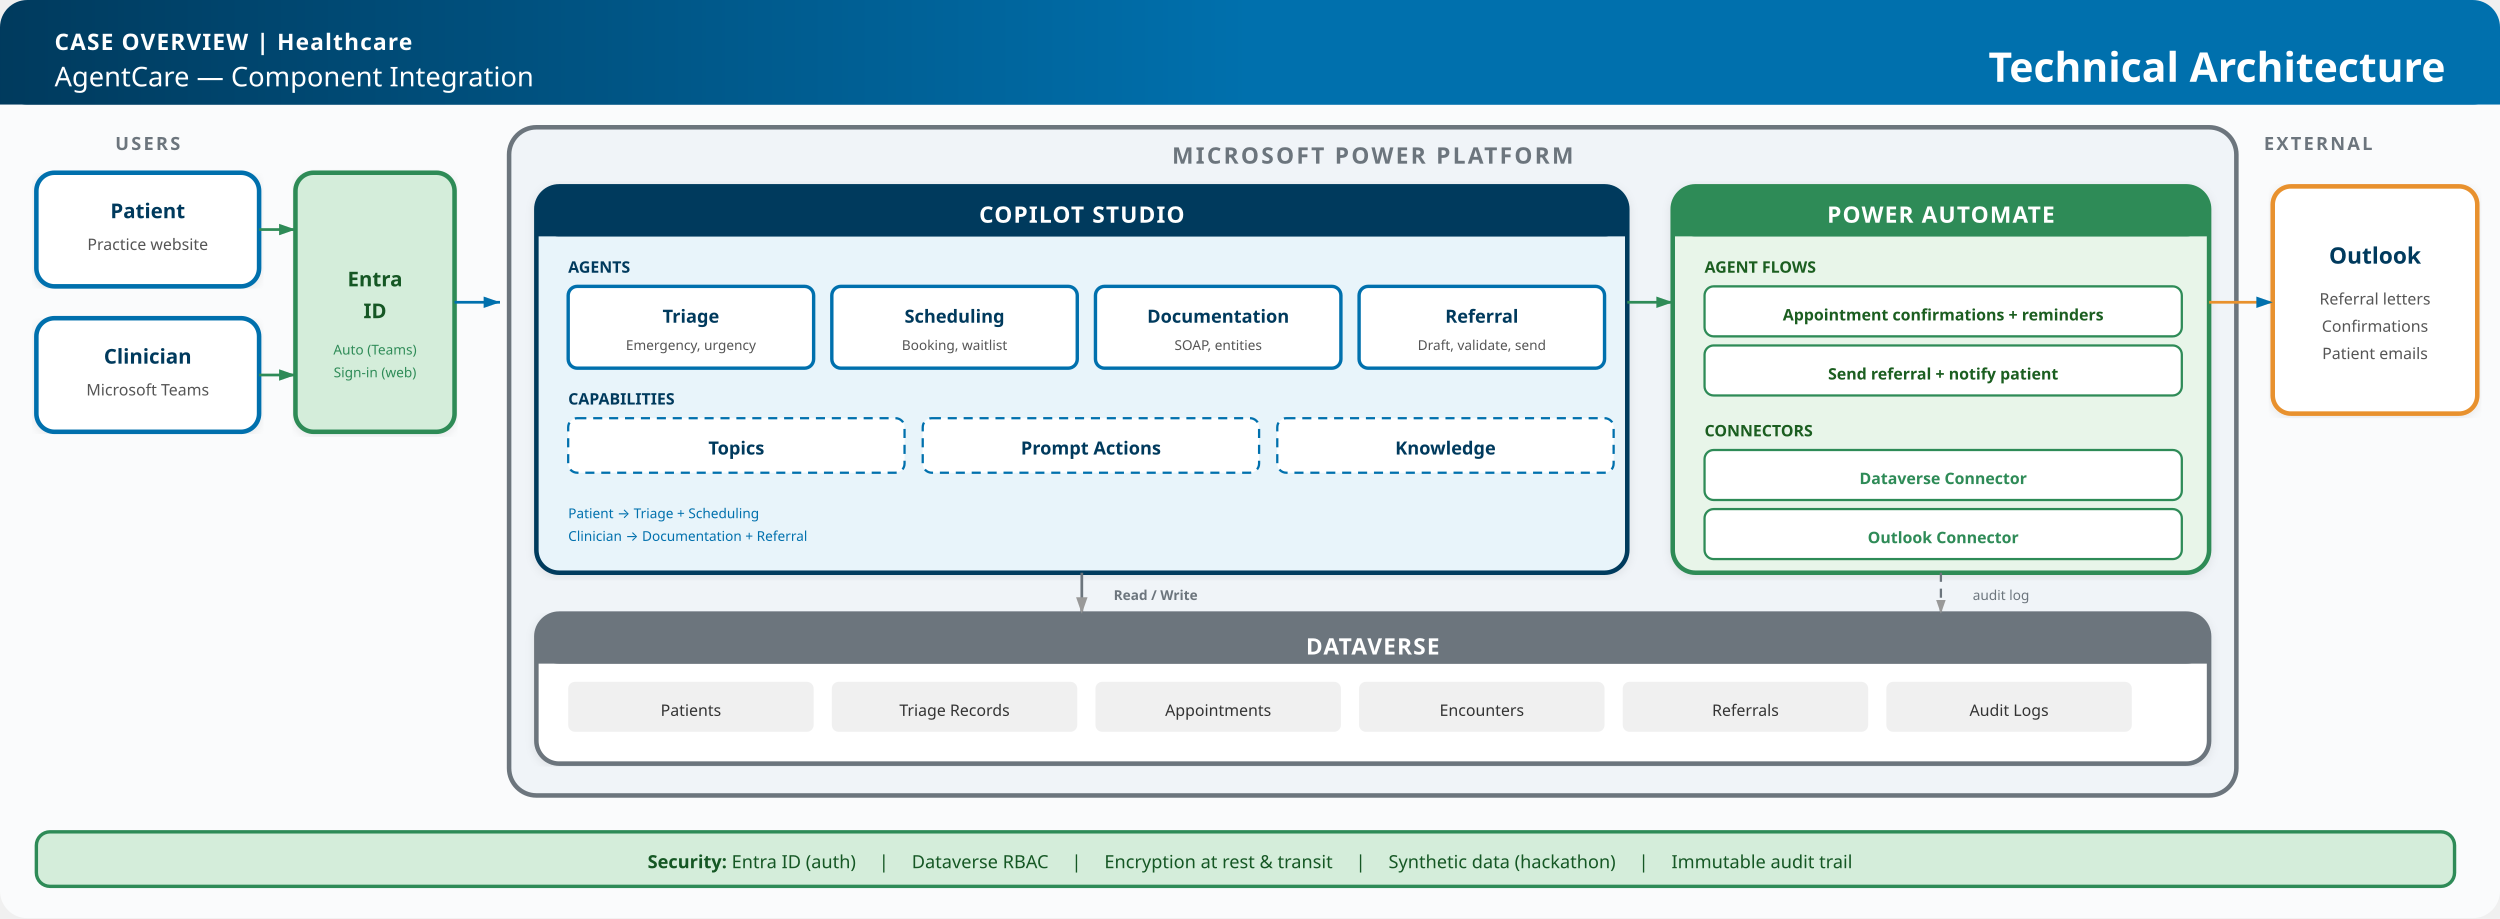
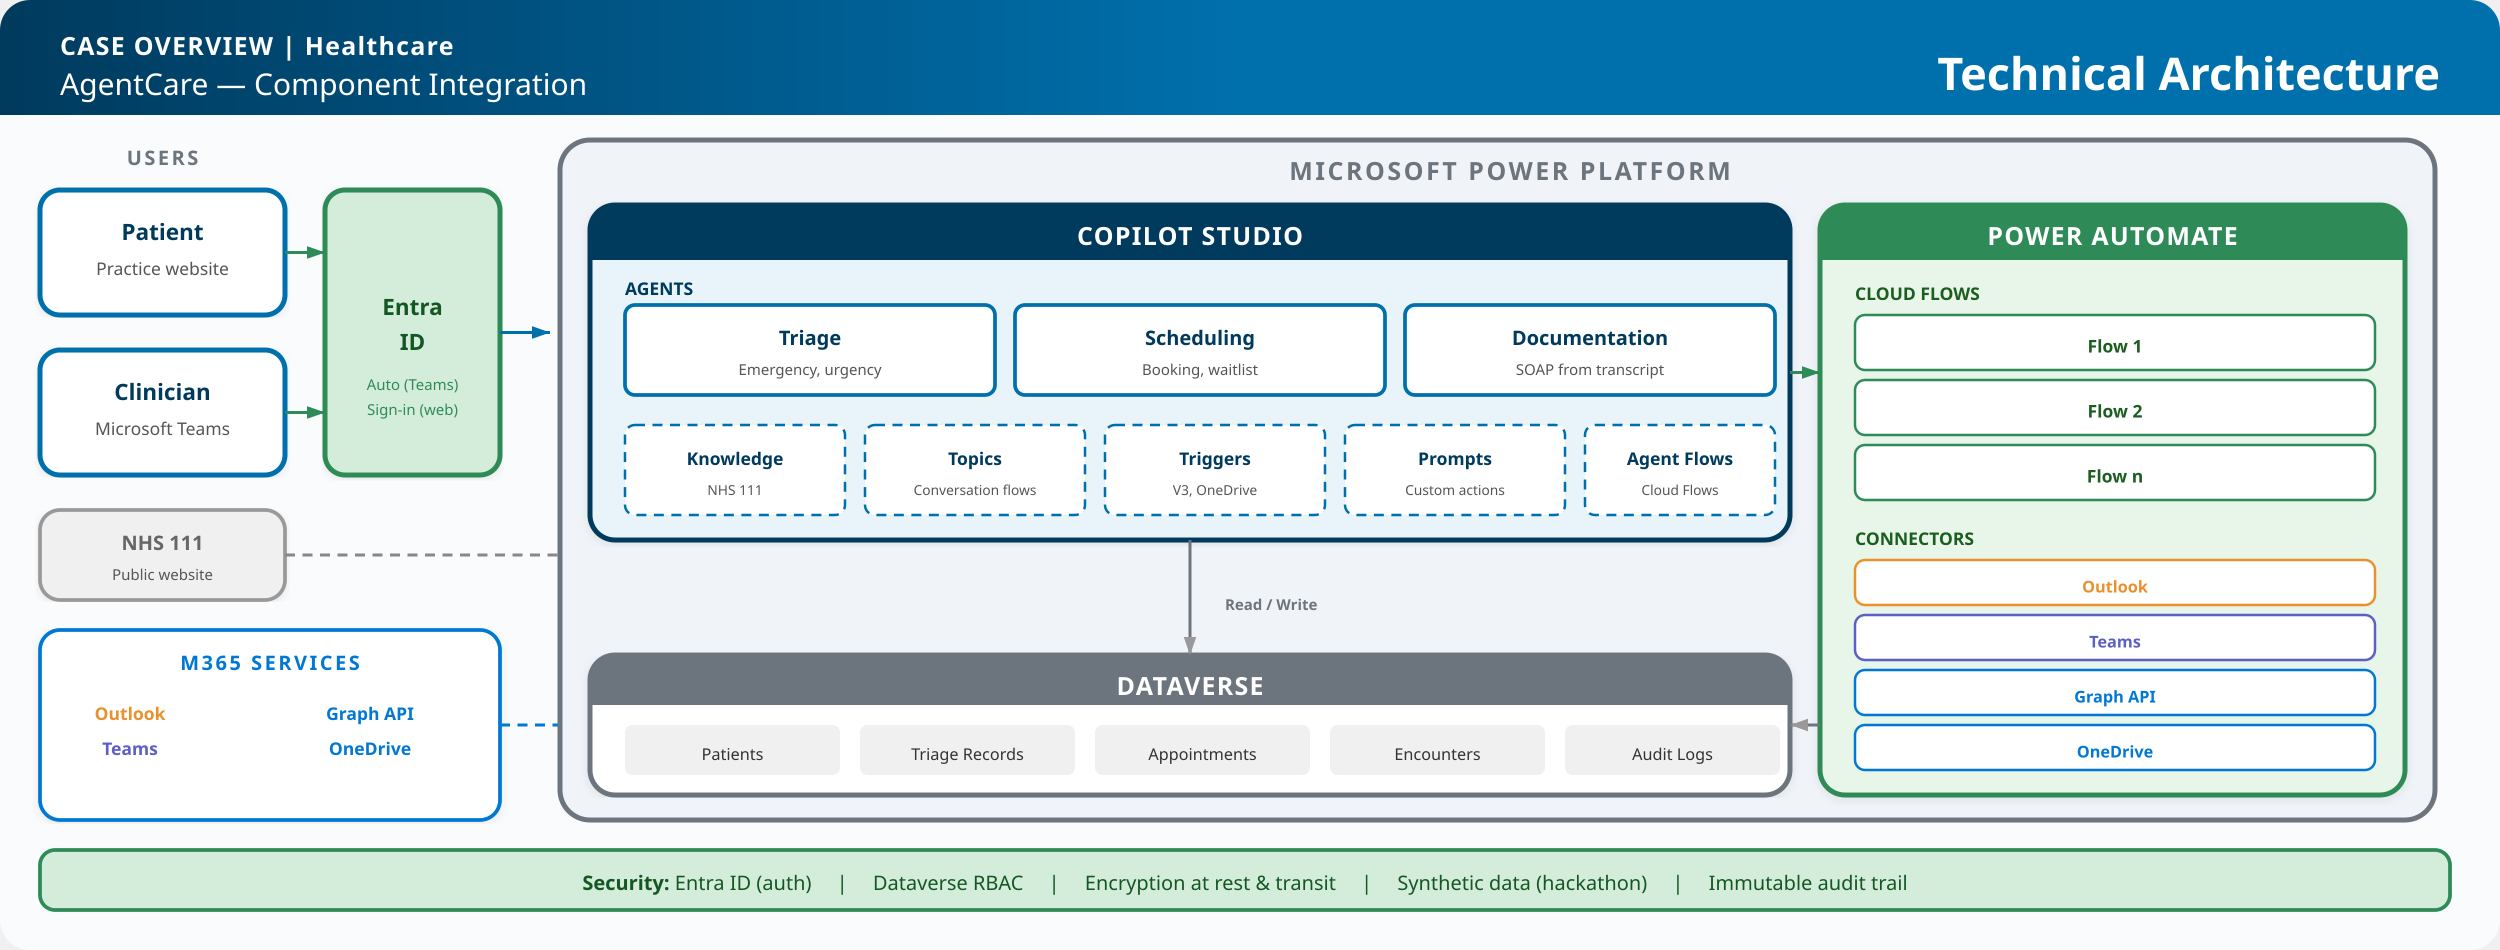
- <svg xmlns="http://www.w3.org/2000/svg" viewBox="0 0 1100 404" font-family="'Segoe UI', -apple-system, sans-serif">
+ <svg xmlns="http://www.w3.org/2000/svg" viewBox="0 0 1000 380" font-family="'Segoe UI', -apple-system, sans-serif">
  <defs>
    <filter id="shadow" x="-2%" y="-2%" width="104%" height="104%">
      <feDropShadow dx="0" dy="1" stdDeviation="2" flood-opacity="0.08" />
    </filter>
    <marker id="arr" viewBox="0 0 10 7" refX="10" refY="3.5" markerWidth="6" markerHeight="5" orient="auto">
      <polygon points="0 0, 10 3.5, 0 7" fill="#0070AD" />
    </marker>
    <marker id="arrGrey" viewBox="0 0 10 7" refX="10" refY="3.5" markerWidth="6" markerHeight="5" orient="auto">
      <polygon points="0 0, 10 3.5, 0 7" fill="#999" />
    </marker>
    <marker id="arrGreen" viewBox="0 0 10 7" refX="10" refY="3.5" markerWidth="6" markerHeight="5" orient="auto">
      <polygon points="0 0, 10 3.5, 0 7" fill="#2E8B57" />
    </marker>
    <linearGradient id="headerGrad" x1="0" y1="0" x2="1" y2="0">
      <stop offset="0%" stop-color="#003A5D" />
      <stop offset="50%" stop-color="#0070AD" />
      <stop offset="100%" stop-color="#0070AD" />
    </linearGradient>
  </defs>
-   <rect width="1100" height="404" rx="12" fill="#FAFBFC" />
-   <rect width="1100" height="46" rx="12" fill="url(#headerGrad)" />
-   <rect y="34" width="1100" height="12" fill="url(#headerGrad)" />
+   <rect width="1000" height="380" rx="12" fill="#FAFBFC" />
+   <rect width="1000" height="46" rx="12" fill="url(#headerGrad)" />
+   <rect y="34" width="1000" height="12" fill="url(#headerGrad)" />
  <text x="24" y="22" fill="white" font-size="10" font-weight="600" letter-spacing="0.5">CASE OVERVIEW | Healthcare</text>
-   <text x="1076" y="36" text-anchor="end" fill="white" font-size="18" font-weight="700">Technical Architecture</text>
+   <text x="976" y="36" text-anchor="end" fill="white" font-size="18" font-weight="700">Technical Architecture</text>
  <text x="24" y="38" fill="white" font-size="12" font-weight="400">AgentCare — Component Integration</text>
  <text x="65" y="66" text-anchor="middle" font-size="8" font-weight="700" fill="#6C757D" letter-spacing="1">USERS</text>
  <rect x="16" y="76" width="98" height="50" rx="8" fill="white" stroke="#0070AD" stroke-width="2" filter="url(#shadow)" />
  <text x="65" y="96" text-anchor="middle" font-size="9" font-weight="700" fill="#003A5D">Patient</text>
  <text x="65" y="110" text-anchor="middle" font-size="7" fill="#555">Practice website</text>
  <rect x="16" y="140" width="98" height="50" rx="8" fill="white" stroke="#0070AD" stroke-width="2" filter="url(#shadow)" />
  <text x="65" y="160" text-anchor="middle" font-size="9" font-weight="700" fill="#003A5D">Clinician</text>
  <text x="65" y="174" text-anchor="middle" font-size="7" fill="#555">Microsoft Teams</text>
+   <rect x="16" y="204" width="98" height="36" rx="8" fill="#f0f0f0" stroke="#999" stroke-width="1.5" filter="url(#shadow)" />
+   <text x="65" y="220" text-anchor="middle" font-size="8" font-weight="700" fill="#666">NHS 111</text>
+   <text x="65" y="232" text-anchor="middle" font-size="6" fill="#555">Public website</text>
+   <line x1="114" y1="222" x2="228" y2="222" stroke="#888" stroke-width="1.2" stroke-dasharray="4,3" />
+   <line x1="228" y1="222" x2="228" y2="196" stroke="#888" stroke-width="1.2" stroke-dasharray="4,3" />
+   <line x1="228" y1="196" x2="250" y2="196" stroke="#888" stroke-width="1.2" stroke-dasharray="4,3" marker-end="url(#arrGrey)" />
+   <rect x="16" y="252" width="184" height="76" rx="8" fill="white" stroke="#0078D4" stroke-width="1.5" filter="url(#shadow)" />
+   <text x="108" y="268" text-anchor="middle" font-size="8" font-weight="700" fill="#0078D4" letter-spacing="1">M365 SERVICES</text>
+   <text x="52" y="288" text-anchor="middle" font-size="7" font-weight="600" fill="#E8912D">Outlook</text>
+   <text x="52" y="302" text-anchor="middle" font-size="7" font-weight="600" fill="#5B5FC7">Teams</text>
+   <text x="148" y="288" text-anchor="middle" font-size="7" font-weight="600" fill="#0078D4">Graph API</text>
+   <text x="148" y="302" text-anchor="middle" font-size="7" font-weight="600" fill="#0078D4">OneDrive</text>
+   <line x1="200" y1="290" x2="224" y2="290" stroke="#0078D4" stroke-width="1.2" stroke-dasharray="4,3" />
  <rect x="130" y="76" width="70" height="114" rx="8" fill="#d4edda" stroke="#2E8B57" stroke-width="2" filter="url(#shadow)" />
  <text x="165" y="126" text-anchor="middle" font-size="9" font-weight="700" fill="#155724">Entra</text>
  <text x="165" y="140" text-anchor="middle" font-size="9" font-weight="700" fill="#155724">ID</text>
  <text x="165" y="156" text-anchor="middle" font-size="6" fill="#2E8B57">Auto (Teams)</text>
  <text x="165" y="166" text-anchor="middle" font-size="6" fill="#2E8B57">Sign-in (web)</text>
  <line x1="114" y1="101" x2="130" y2="101" stroke="#2E8B57" stroke-width="1.2" marker-end="url(#arrGreen)" />
  <line x1="114" y1="165" x2="130" y2="165" stroke="#2E8B57" stroke-width="1.2" marker-end="url(#arrGreen)" />
  <line x1="200" y1="133" x2="220" y2="133" stroke="#0070AD" stroke-width="1.2" marker-end="url(#arr)" />
-   <rect x="224" y="56" width="760" height="294" rx="12" fill="#f0f4f8" stroke="#6C757D" stroke-width="2" />
+   <rect x="224" y="56" width="750" height="272" rx="12" fill="#f0f4f8" stroke="#6C757D" stroke-width="2" />
  <text x="604" y="72" text-anchor="middle" font-size="10" font-weight="700" fill="#6C757D" letter-spacing="1">MICROSOFT POWER PLATFORM</text>
-   <rect x="236" y="82" width="480" height="170" rx="10" fill="#E8F4FA" stroke="#003A5D" stroke-width="2" filter="url(#shadow)" />
+   <rect x="236" y="82" width="480" height="134" rx="10" fill="#E8F4FA" stroke="#003A5D" stroke-width="2" filter="url(#shadow)" />
  <rect x="236" y="82" width="480" height="22" rx="10" fill="#003A5D" />
  <rect x="236" y="92" width="480" height="12" fill="#003A5D" />
  <text x="476" y="98" text-anchor="middle" fill="white" font-size="10" font-weight="700" letter-spacing="0.5">COPILOT STUDIO</text>
-   <text x="250" y="120" font-size="7" font-weight="700" fill="#003A5D">AGENTS</text>
-   <rect x="250" y="126" width="108" height="36" rx="4" fill="white" stroke="#0070AD" stroke-width="1.5" />
-   <text x="304" y="142" text-anchor="middle" font-size="8" font-weight="700" fill="#003A5D">Triage</text>
-   <text x="304" y="154" text-anchor="middle" font-size="6" fill="#555">Emergency, urgency</text>
-   <rect x="366" y="126" width="108" height="36" rx="4" fill="white" stroke="#0070AD" stroke-width="1.5" />
-   <text x="420" y="142" text-anchor="middle" font-size="8" font-weight="700" fill="#003A5D">Scheduling</text>
-   <text x="420" y="154" text-anchor="middle" font-size="6" fill="#555">Booking, waitlist</text>
-   <rect x="482" y="126" width="108" height="36" rx="4" fill="white" stroke="#0070AD" stroke-width="1.5" />
-   <text x="536" y="142" text-anchor="middle" font-size="8" font-weight="700" fill="#003A5D">Documentation</text>
-   <text x="536" y="154" text-anchor="middle" font-size="6" fill="#555">SOAP, entities</text>
-   <rect x="598" y="126" width="108" height="36" rx="4" fill="white" stroke="#0070AD" stroke-width="1.5" />
-   <text x="652" y="142" text-anchor="middle" font-size="8" font-weight="700" fill="#003A5D">Referral</text>
-   <text x="652" y="154" text-anchor="middle" font-size="6" fill="#555">Draft, validate, send</text>
-   <text x="250" y="178" font-size="7" font-weight="700" fill="#003A5D">CAPABILITIES</text>
-   <rect x="250" y="184" width="148" height="24" rx="4" fill="white" stroke="#0070AD" stroke-width="1" stroke-dasharray="4,3" />
-   <text x="324" y="200" text-anchor="middle" font-size="8" font-weight="600" fill="#003A5D">Topics</text>
-   <rect x="406" y="184" width="148" height="24" rx="4" fill="white" stroke="#0070AD" stroke-width="1" stroke-dasharray="4,3" />
-   <text x="480" y="200" text-anchor="middle" font-size="8" font-weight="600" fill="#003A5D">Prompt Actions</text>
-   <rect x="562" y="184" width="148" height="24" rx="4" fill="white" stroke="#0070AD" stroke-width="1" stroke-dasharray="4,3" />
-   <text x="636" y="200" text-anchor="middle" font-size="8" font-weight="600" fill="#003A5D">Knowledge</text>
-   <text x="250" y="228" font-size="6" fill="#0070AD">Patient → Triage + Scheduling</text>
-   <text x="250" y="238" font-size="6" fill="#0070AD">Clinician → Documentation + Referral</text>
-   <rect x="736" y="82" width="236" height="170" rx="10" fill="#e8f5e9" stroke="#2E8B57" stroke-width="2" filter="url(#shadow)" />
-   <rect x="736" y="82" width="236" height="22" rx="10" fill="#2E8B57" />
-   <rect x="736" y="92" width="236" height="12" fill="#2E8B57" />
-   <text x="854" y="98" text-anchor="middle" fill="white" font-size="10" font-weight="700" letter-spacing="0.5">POWER AUTOMATE</text>
-   <text x="750" y="120" font-size="7" font-weight="700" fill="#1b5e20">AGENT FLOWS</text>
-   <rect x="750" y="126" width="210" height="22" rx="4" fill="white" stroke="#2E8B57" stroke-width="1" />
-   <text x="855" y="141" text-anchor="middle" font-size="7" font-weight="600" fill="#1b5e20">Appointment confirmations + reminders</text>
-   <rect x="750" y="152" width="210" height="22" rx="4" fill="white" stroke="#2E8B57" stroke-width="1" />
-   <text x="855" y="167" text-anchor="middle" font-size="7" font-weight="600" fill="#1b5e20">Send referral + notify patient</text>
-   <text x="750" y="192" font-size="7" font-weight="700" fill="#1b5e20">CONNECTORS</text>
-   <rect x="750" y="198" width="210" height="22" rx="4" fill="white" stroke="#2E8B57" stroke-width="1" />
-   <text x="855" y="213" text-anchor="middle" font-size="7" font-weight="600" fill="#2E8B57">Dataverse Connector</text>
-   <rect x="750" y="224" width="210" height="22" rx="4" fill="white" stroke="#2E8B57" stroke-width="1" />
-   <text x="855" y="239" text-anchor="middle" font-size="7" font-weight="600" fill="#2E8B57">Outlook Connector</text>
-   <line x1="716" y1="133" x2="736" y2="133" stroke="#2E8B57" stroke-width="1.2" marker-end="url(#arrGreen)" />
-   <rect x="236" y="270" width="736" height="66" rx="10" fill="white" stroke="#6C757D" stroke-width="2" filter="url(#shadow)" />
-   <rect x="236" y="270" width="736" height="22" rx="10" fill="#6C757D" />
-   <rect x="236" y="280" width="736" height="12" fill="#6C757D" />
-   <text x="604" y="288" text-anchor="middle" fill="white" font-size="10" font-weight="700" letter-spacing="0.5">DATAVERSE</text>
-   <rect x="250" y="300" width="108" height="22" rx="3" fill="#f0f0f0" />
-   <text x="304" y="315" text-anchor="middle" font-size="7" font-weight="500" fill="#333">Patients</text>
-   <rect x="366" y="300" width="108" height="22" rx="3" fill="#f0f0f0" />
-   <text x="420" y="315" text-anchor="middle" font-size="7" font-weight="500" fill="#333">Triage Records</text>
-   <rect x="482" y="300" width="108" height="22" rx="3" fill="#f0f0f0" />
-   <text x="536" y="315" text-anchor="middle" font-size="7" font-weight="500" fill="#333">Appointments</text>
-   <rect x="598" y="300" width="108" height="22" rx="3" fill="#f0f0f0" />
-   <text x="652" y="315" text-anchor="middle" font-size="7" font-weight="500" fill="#333">Encounters</text>
-   <rect x="714" y="300" width="108" height="22" rx="3" fill="#f0f0f0" />
-   <text x="768" y="315" text-anchor="middle" font-size="7" font-weight="500" fill="#333">Referrals</text>
-   <rect x="830" y="300" width="108" height="22" rx="3" fill="#f0f0f0" />
-   <text x="884" y="315" text-anchor="middle" font-size="7" font-weight="500" fill="#333">Audit Logs</text>
-   <line x1="476" y1="252" x2="476" y2="270" stroke="#6C757D" stroke-width="1.2" marker-end="url(#arrGrey)" />
-   <text x="490" y="264" font-size="6" fill="#6C757D" font-weight="600">Read / Write</text>
-   <line x1="854" y1="252" x2="854" y2="270" stroke="#6C757D" stroke-width="1" stroke-dasharray="4,3" marker-end="url(#arrGrey)" />
-   <text x="868" y="264" font-size="6" fill="#6C757D">audit log</text>
-   <text x="1020" y="66" text-anchor="middle" font-size="8" font-weight="700" fill="#6C757D" letter-spacing="1">EXTERNAL</text>
-   <rect x="1000" y="82" width="90" height="100" rx="8" fill="white" stroke="#E8912D" stroke-width="2" filter="url(#shadow)" />
-   <text x="1045" y="116" text-anchor="middle" font-size="10" font-weight="700" fill="#003A5D">Outlook</text>
-   <text x="1045" y="134" text-anchor="middle" font-size="7" fill="#555">Referral letters</text>
-   <text x="1045" y="146" text-anchor="middle" font-size="7" fill="#555">Confirmations</text>
-   <text x="1045" y="158" text-anchor="middle" font-size="7" fill="#555">Patient emails</text>
-   <line x1="972" y1="133" x2="1000" y2="133" stroke="#E8912D" stroke-width="1.2" marker-end="url(#arr)" />
-   <rect x="16" y="366" width="1064" height="24" rx="6" fill="#d4edda" stroke="#2E8B57" stroke-width="1.5" />
-   <text x="550" y="382" text-anchor="middle" font-size="8" fill="#155724">
+   <text x="250" y="118" font-size="7" font-weight="700" fill="#003A5D">AGENTS</text>
+   <rect x="250" y="122" width="148" height="36" rx="4" fill="white" stroke="#0070AD" stroke-width="1.5" />
+   <text x="324" y="138" text-anchor="middle" font-size="8" font-weight="700" fill="#003A5D">Triage</text>
+   <text x="324" y="150" text-anchor="middle" font-size="6" fill="#555">Emergency, urgency</text>
+   <rect x="406" y="122" width="148" height="36" rx="4" fill="white" stroke="#0070AD" stroke-width="1.5" />
+   <text x="480" y="138" text-anchor="middle" font-size="8" font-weight="700" fill="#003A5D">Scheduling</text>
+   <text x="480" y="150" text-anchor="middle" font-size="6" fill="#555">Booking, waitlist</text>
+   <rect x="562" y="122" width="148" height="36" rx="4" fill="white" stroke="#0070AD" stroke-width="1.5" />
+   <text x="636" y="138" text-anchor="middle" font-size="8" font-weight="700" fill="#003A5D">Documentation</text>
+   <text x="636" y="150" text-anchor="middle" font-size="6" fill="#555">SOAP from transcript</text>
+   <rect x="250" y="170" width="88" height="36" rx="4" fill="white" stroke="#0070AD" stroke-width="1" stroke-dasharray="4,3" />
+   <text x="294" y="186" text-anchor="middle" font-size="7" font-weight="600" fill="#003A5D">Knowledge</text>
+   <text x="294" y="198" text-anchor="middle" font-size="5.5" fill="#555">NHS 111</text>
+   <rect x="346" y="170" width="88" height="36" rx="4" fill="white" stroke="#0070AD" stroke-width="1" stroke-dasharray="4,3" />
+   <text x="390" y="186" text-anchor="middle" font-size="7" font-weight="600" fill="#003A5D">Topics</text>
+   <text x="390" y="198" text-anchor="middle" font-size="5.5" fill="#555">Conversation flows</text>
+   <rect x="442" y="170" width="88" height="36" rx="4" fill="white" stroke="#0070AD" stroke-width="1" stroke-dasharray="4,3" />
+   <text x="486" y="186" text-anchor="middle" font-size="7" font-weight="600" fill="#003A5D">Triggers</text>
+   <text x="486" y="198" text-anchor="middle" font-size="5.5" fill="#555">V3, OneDrive</text>
+   <rect x="538" y="170" width="88" height="36" rx="4" fill="white" stroke="#0070AD" stroke-width="1" stroke-dasharray="4,3" />
+   <text x="582" y="186" text-anchor="middle" font-size="7" font-weight="600" fill="#003A5D">Prompts</text>
+   <text x="582" y="198" text-anchor="middle" font-size="5.5" fill="#555">Custom actions</text>
+   <rect x="634" y="170" width="76" height="36" rx="4" fill="white" stroke="#0070AD" stroke-width="1" stroke-dasharray="4,3" />
+   <text x="672" y="186" text-anchor="middle" font-size="7" font-weight="600" fill="#003A5D">Agent Flows</text>
+   <text x="672" y="198" text-anchor="middle" font-size="5.5" fill="#555">Cloud Flows</text>
+   <rect x="728" y="82" width="234" height="236" rx="10" fill="#e8f5e9" stroke="#2E8B57" stroke-width="2" filter="url(#shadow)" />
+   <rect x="728" y="82" width="234" height="22" rx="10" fill="#2E8B57" />
+   <rect x="728" y="92" width="234" height="12" fill="#2E8B57" />
+   <text x="845" y="98" text-anchor="middle" fill="white" font-size="10" font-weight="700" letter-spacing="0.5">POWER AUTOMATE</text>
+   <text x="742" y="120" font-size="7" font-weight="700" fill="#1b5e20">CLOUD FLOWS</text>
+   <rect x="742" y="126" width="208" height="22" rx="4" fill="white" stroke="#2E8B57" stroke-width="1" />
+   <text x="846" y="141" text-anchor="middle" font-size="7" font-weight="600" fill="#1b5e20">Flow 1</text>
+   <rect x="742" y="152" width="208" height="22" rx="4" fill="white" stroke="#2E8B57" stroke-width="1" />
+   <text x="846" y="167" text-anchor="middle" font-size="7" font-weight="600" fill="#1b5e20">Flow 2</text>
+   <rect x="742" y="178" width="208" height="22" rx="4" fill="white" stroke="#2E8B57" stroke-width="1" />
+   <text x="846" y="193" text-anchor="middle" font-size="7" font-weight="600" fill="#1b5e20">Flow n</text>
+   <text x="742" y="218" font-size="7" font-weight="700" fill="#1b5e20">CONNECTORS</text>
+   <rect x="742" y="224" width="208" height="18" rx="4" fill="white" stroke="#E8912D" stroke-width="1" />
+   <text x="846" y="237" text-anchor="middle" font-size="6.5" font-weight="600" fill="#E8912D">Outlook</text>
+   <rect x="742" y="246" width="208" height="18" rx="4" fill="white" stroke="#5B5FC7" stroke-width="1" />
+   <text x="846" y="259" text-anchor="middle" font-size="6.5" font-weight="600" fill="#5B5FC7">Teams</text>
+   <rect x="742" y="268" width="208" height="18" rx="4" fill="white" stroke="#0078D4" stroke-width="1" />
+   <text x="846" y="281" text-anchor="middle" font-size="6.5" font-weight="600" fill="#0078D4">Graph API</text>
+   <rect x="742" y="290" width="208" height="18" rx="4" fill="white" stroke="#0078D4" stroke-width="1" />
+   <text x="846" y="303" text-anchor="middle" font-size="6.5" font-weight="600" fill="#0078D4">OneDrive</text>
+   <line x1="716" y1="149" x2="728" y2="149" stroke="#2E8B57" stroke-width="1.2" marker-end="url(#arrGreen)" />
+   <rect x="236" y="262" width="480" height="56" rx="10" fill="white" stroke="#6C757D" stroke-width="2" filter="url(#shadow)" />
+   <rect x="236" y="262" width="480" height="20" rx="10" fill="#6C757D" />
+   <rect x="236" y="272" width="480" height="10" fill="#6C757D" />
+   <text x="476" y="278" text-anchor="middle" fill="white" font-size="10" font-weight="700" letter-spacing="0.5">DATAVERSE</text>
+   <rect x="250" y="290" width="86" height="20" rx="3" fill="#f0f0f0" />
+   <text x="293" y="304" text-anchor="middle" font-size="6.5" font-weight="500" fill="#333">Patients</text>
+   <rect x="344" y="290" width="86" height="20" rx="3" fill="#f0f0f0" />
+   <text x="387" y="304" text-anchor="middle" font-size="6.5" font-weight="500" fill="#333">Triage Records</text>
+   <rect x="438" y="290" width="86" height="20" rx="3" fill="#f0f0f0" />
+   <text x="481" y="304" text-anchor="middle" font-size="6.5" font-weight="500" fill="#333">Appointments</text>
+   <rect x="532" y="290" width="86" height="20" rx="3" fill="#f0f0f0" />
+   <text x="575" y="304" text-anchor="middle" font-size="6.5" font-weight="500" fill="#333">Encounters</text>
+   <rect x="626" y="290" width="86" height="20" rx="3" fill="#f0f0f0" />
+   <text x="669" y="304" text-anchor="middle" font-size="6.5" font-weight="500" fill="#333">Audit Logs</text>
+   <line x1="728" y1="290" x2="716" y2="290" stroke="#6C757D" stroke-width="1.2" marker-end="url(#arrGrey)" />
+   <line x1="476" y1="216" x2="476" y2="262" stroke="#6C757D" stroke-width="1.2" marker-end="url(#arrGrey)" />
+   <text x="490" y="244" font-size="6" fill="#6C757D" font-weight="600">Read / Write</text>
+   <rect x="16" y="340" width="964" height="24" rx="6" fill="#d4edda" stroke="#2E8B57" stroke-width="1.5" />
+   <text x="498" y="356" text-anchor="middle" font-size="8" fill="#155724">
    <tspan font-weight="700">Security: </tspan>
    <tspan>Entra ID (auth)</tspan>
    <tspan dx="8">|</tspan>
    <tspan dx="8">Dataverse RBAC</tspan>
    <tspan dx="8">|</tspan>
    <tspan dx="8">Encryption at rest &amp; transit</tspan>
    <tspan dx="8">|</tspan>
    <tspan dx="8">Synthetic data (hackathon)</tspan>
    <tspan dx="8">|</tspan>
    <tspan dx="8">Immutable audit trail</tspan>
  </text>
</svg>
